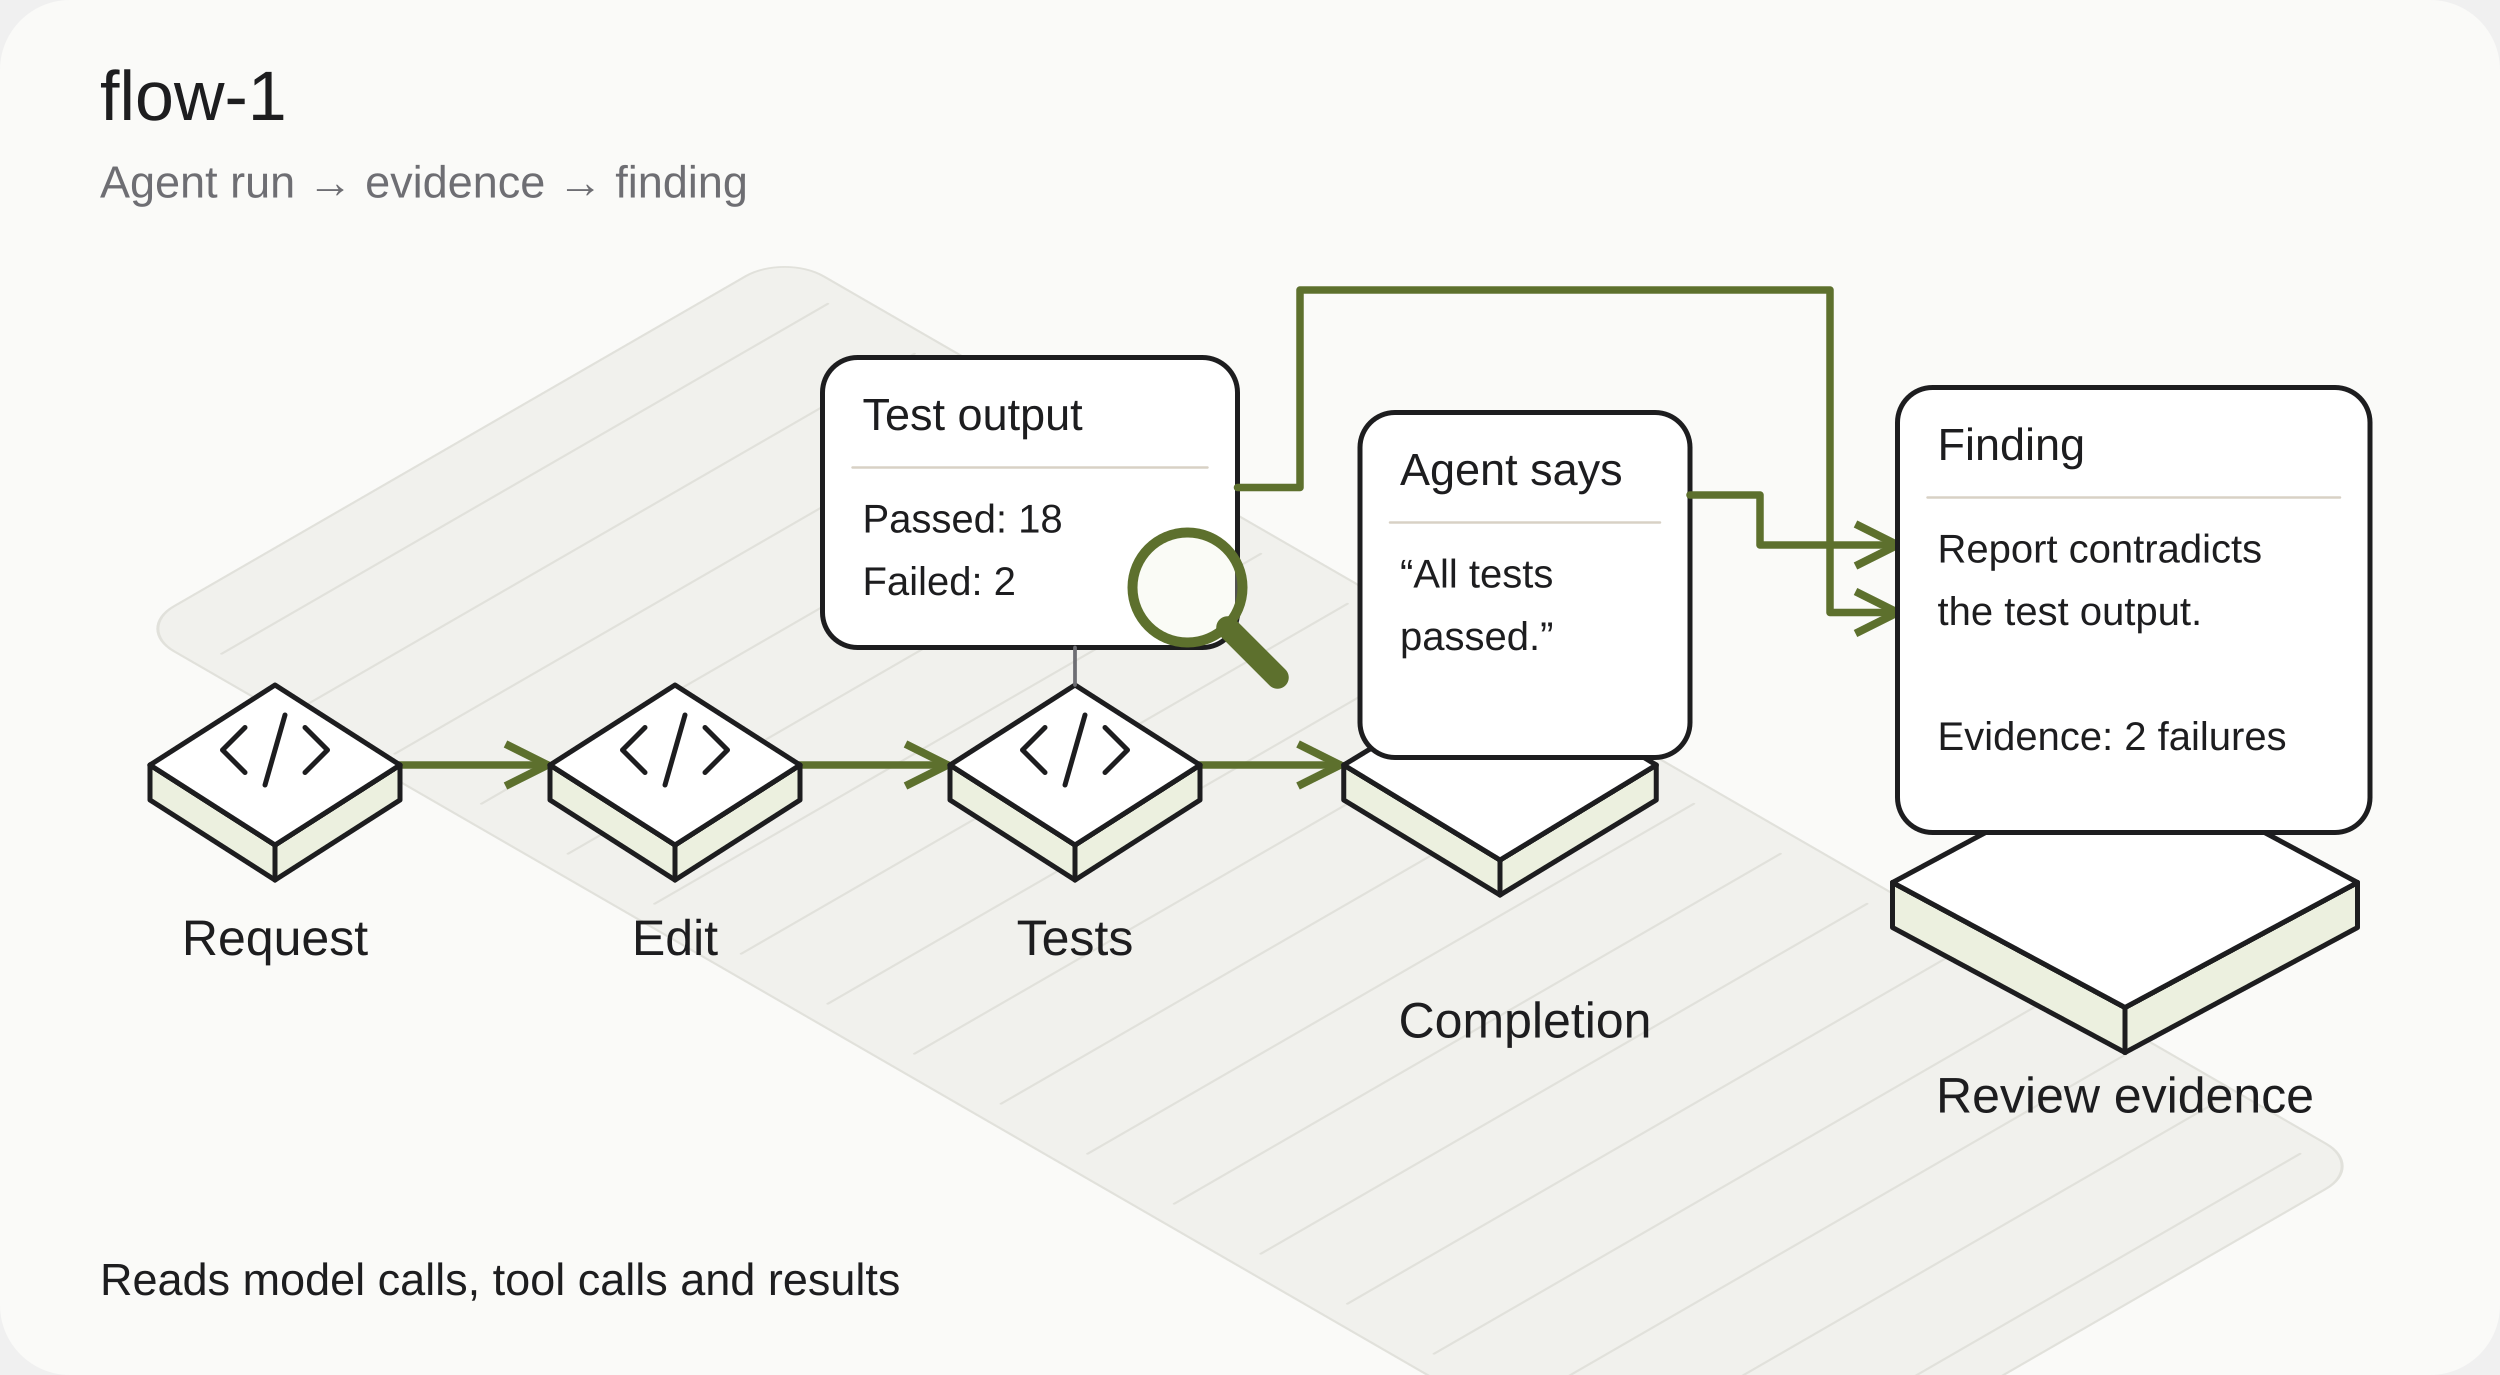
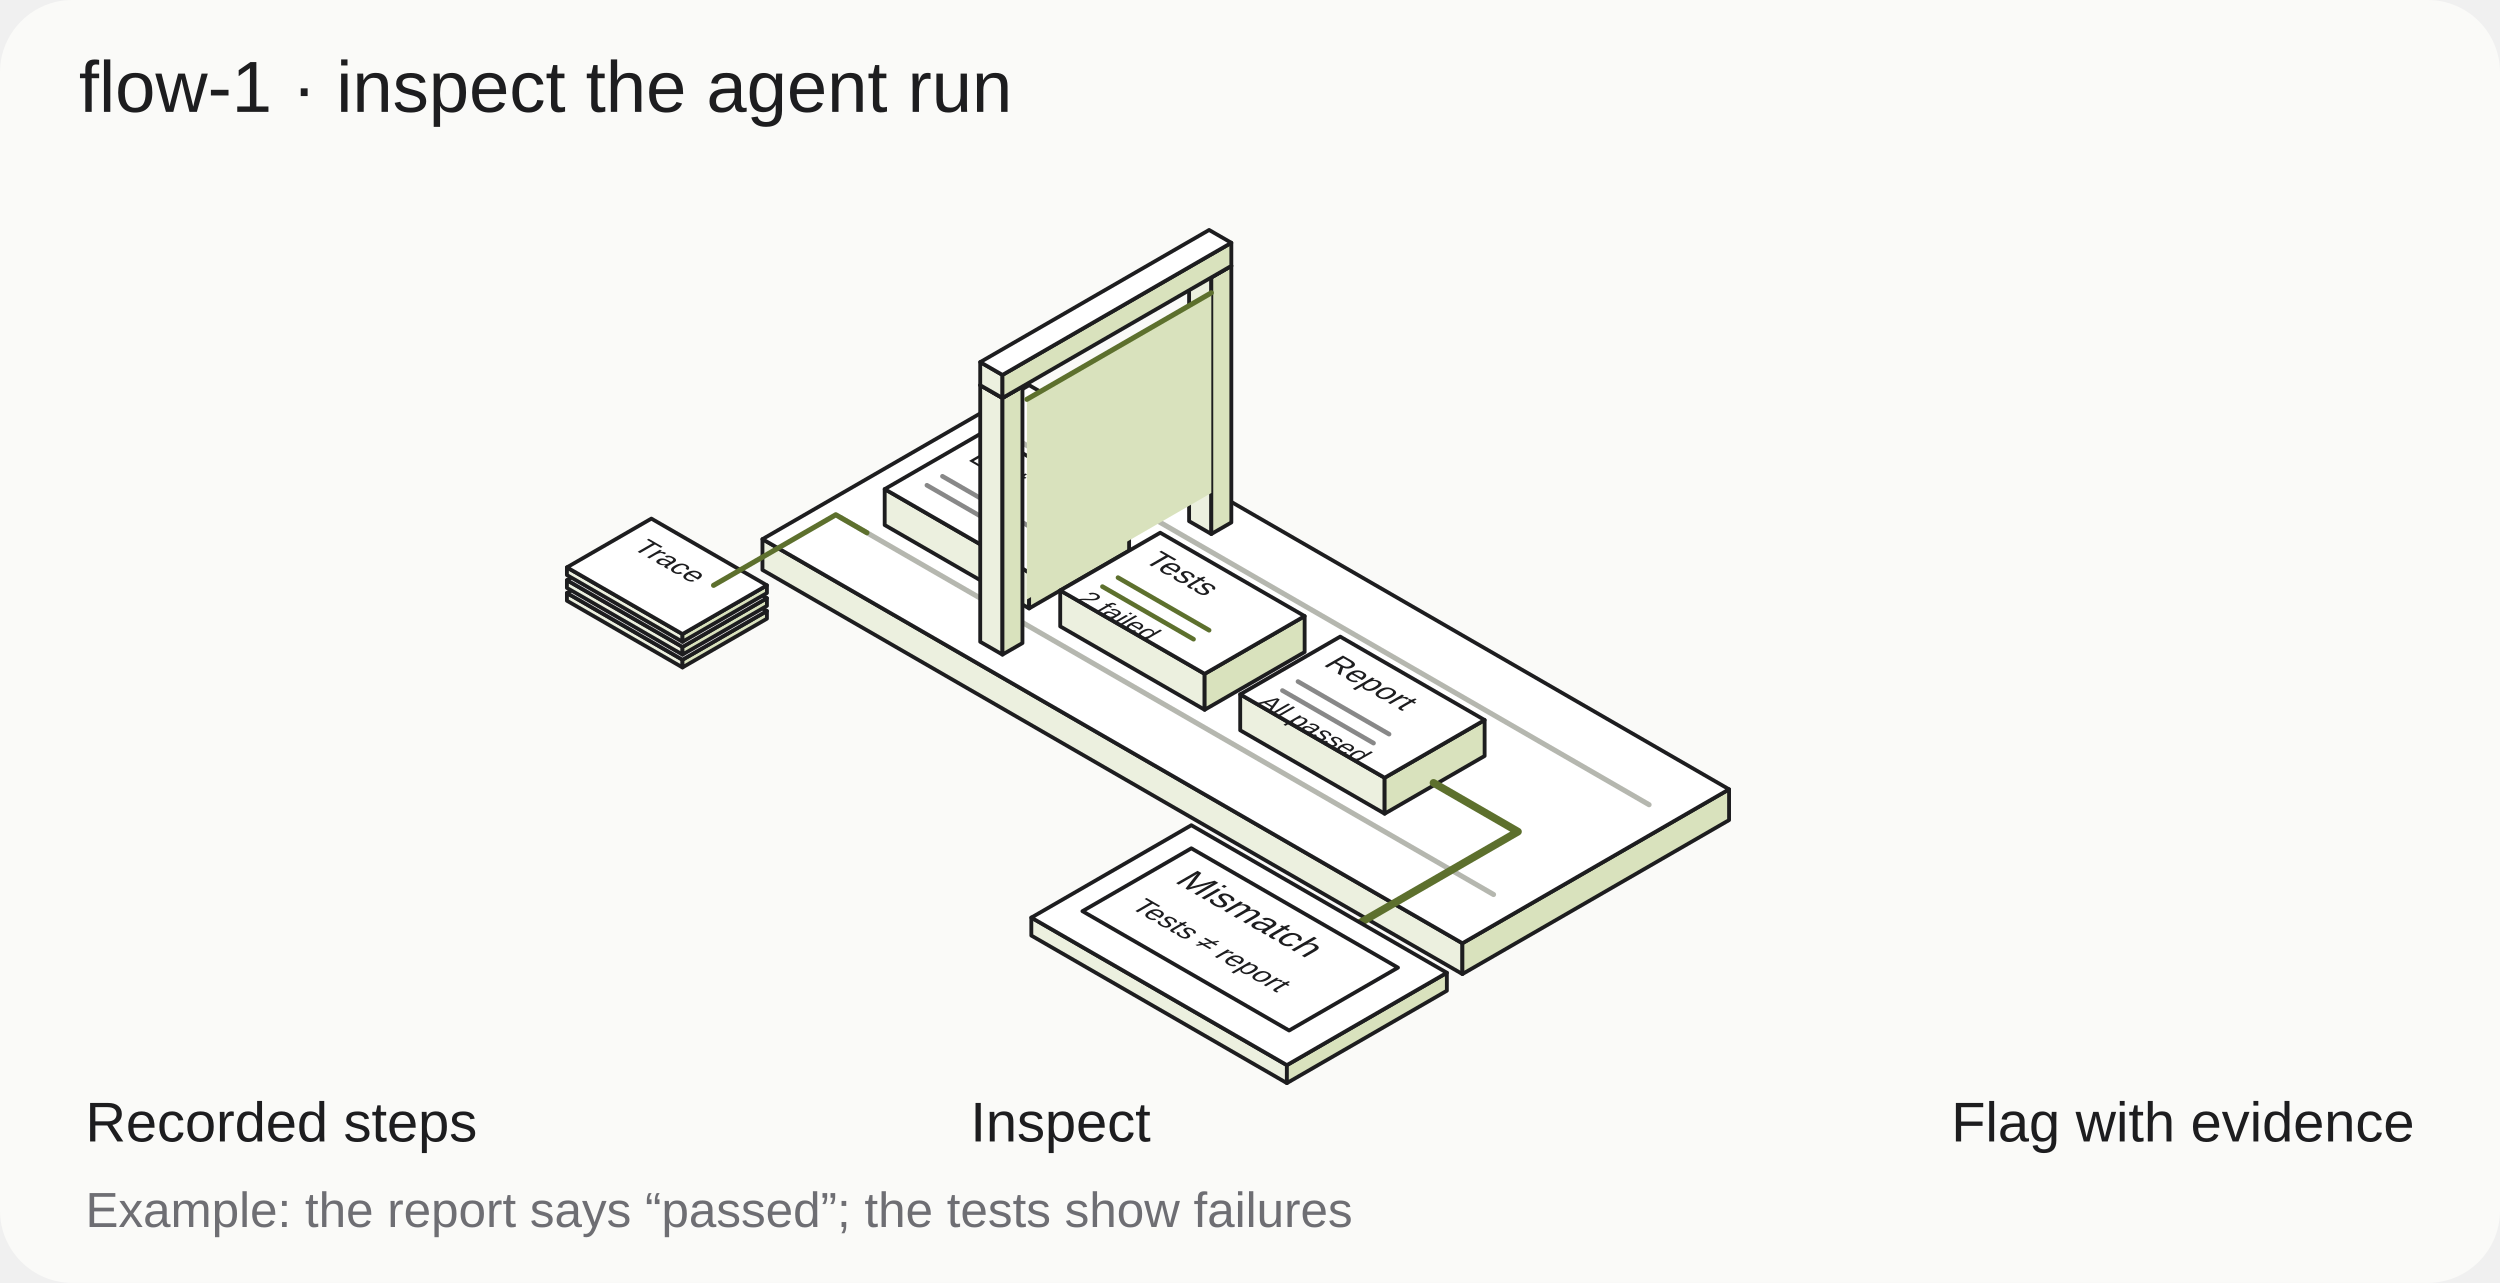
- <svg xmlns="http://www.w3.org/2000/svg" viewBox="0 0 1000 550" role="img" aria-labelledby="title desc">
-   <defs>
-     <marker id="arr" viewBox="0 0 10 10" refX="9" refY="5" markerWidth="7" markerHeight="7" orient="auto">
-       <path d="M1 1 L9 5 L1 9" fill="none" stroke="#5d702d" stroke-width="1.5" />
-     </marker>
-   </defs>
-   <rect width="1000" height="550" rx="28" fill="#fafaf8" />
-   <g font-family="Arial, Helvetica, sans-serif" stroke="#1d1d1f" stroke-width="2" stroke-linecap="round" stroke-linejoin="round">
-     <text x="40" y="48" font-size="28" text-anchor="start" fill="#1d1d1f" stroke="none">flow-1</text>
-     <text x="40" y="79" font-size="18" text-anchor="start" fill="#6e6e73" stroke="none">Agent run → evidence → finding</text>
-     <g transform="translate(500 359) matrix(.866 .5 -.866 .5 0 0)">
-       <rect x="-365.0" y="-150.0" width="730" height="300" rx="18" fill="#f1f1ed" stroke="#e1e1db" stroke-width="1" />
-       <path d="M-335 -140.0 V140.0" fill="none" stroke="#e1e1db" stroke-width="1" />
-       <path d="M-295 -140.0 V140.0" fill="none" stroke="#e1e1db" stroke-width="1" />
-       <path d="M-255 -140.0 V140.0" fill="none" stroke="#e1e1db" stroke-width="1" />
-       <path d="M-215 -140.0 V140.0" fill="none" stroke="#e1e1db" stroke-width="1" />
-       <path d="M-175 -140.0 V140.0" fill="none" stroke="#e1e1db" stroke-width="1" />
-       <path d="M-135 -140.0 V140.0" fill="none" stroke="#e1e1db" stroke-width="1" />
-       <path d="M-95 -140.0 V140.0" fill="none" stroke="#e1e1db" stroke-width="1" />
-       <path d="M-55 -140.0 V140.0" fill="none" stroke="#e1e1db" stroke-width="1" />
-       <path d="M-15 -140.0 V140.0" fill="none" stroke="#e1e1db" stroke-width="1" />
-       <path d="M25 -140.0 V140.0" fill="none" stroke="#e1e1db" stroke-width="1" />
-       <path d="M65 -140.0 V140.0" fill="none" stroke="#e1e1db" stroke-width="1" />
-       <path d="M105 -140.0 V140.0" fill="none" stroke="#e1e1db" stroke-width="1" />
-       <path d="M145 -140.0 V140.0" fill="none" stroke="#e1e1db" stroke-width="1" />
-       <path d="M185 -140.0 V140.0" fill="none" stroke="#e1e1db" stroke-width="1" />
-       <path d="M225 -140.0 V140.0" fill="none" stroke="#e1e1db" stroke-width="1" />
-       <path d="M265 -140.0 V140.0" fill="none" stroke="#e1e1db" stroke-width="1" />
-       <path d="M305 -140.0 V140.0" fill="none" stroke="#e1e1db" stroke-width="1" />
-       <path d="M345 -140.0 V140.0" fill="none" stroke="#e1e1db" stroke-width="1" />
+ <svg xmlns="http://www.w3.org/2000/svg" viewBox="0 0 760 390" role="img" aria-labelledby="title desc">
+   <rect width="760" height="390" rx="22" fill="#fafaf8" />
+   <g stroke="#1d1d1f" stroke-width="1.5" stroke-linecap="round" stroke-linejoin="round">
+     <text x="24" y="34" font-family="Arial,Helvetica,sans-serif" font-size="22" fill="#1d1d1f" stroke="none" text-anchor="start">flow-1 · inspect the agent run</text>
+     <g transform="translate(84 82) scale(0.78)">
+       <polygon points="189.47,117.00 462.27,274.50 462.27,262.50 189.47,105.00" fill="#ecf0df" stroke="#1d1d1f" />
+       <polygon points="566.20,214.50 462.27,274.50 462.27,262.50 566.20,202.50" fill="#d9e2bd" stroke="#1d1d1f" />
+       <polygon points="293.40,45.00 566.20,202.50 462.27,262.50 189.47,105.00" fill="white" stroke="#1d1d1f" />
+       <polyline points="280.41,61.50 535.02,208.50" fill="none" stroke="#b5b7af" stroke-width="2" />
+       <polyline points="219.79,96.50 474.40,243.50" fill="none" stroke="#b5b7af" stroke-width="2" />
+       <polygon points="237.11,99.50 293.40,132.00 293.40,118.00 237.11,85.50" fill="#ecf0df" stroke="#1d1d1f" />
+       <polygon points="332.37,109.50 293.40,132.00 293.40,118.00 332.37,95.50" fill="#d9e2bd" stroke="#1d1d1f" />
+       <polygon points="276.08,63.00 332.37,95.50 293.40,118.00 237.11,85.50" fill="white" stroke="#1d1d1f" />
+       <g transform="translate(269.15 74.00) matrix(.8660254 .5 -.8660254 .5 0 0)">
+         <text x="0" y="0" font-family="Arial,Helvetica,sans-serif" font-size="12" fill="#1d1d1f" stroke="none" text-anchor="start">Edit</text>
+       </g>
+       <polyline points="259.62,80.50 295.13,101.00" fill="none" stroke="#888" stroke-width="1.8" />
+       <polyline points="253.56,84.00 289.07,104.50" fill="none" stroke="#888" stroke-width="1.8" />
+       <polygon points="305.52,139.00 361.81,171.50 361.81,157.50 305.52,125.00" fill="#ecf0df" stroke="#1d1d1f" />
+       <polygon points="400.78,149.00 361.81,171.50 361.81,157.50 400.78,135.00" fill="#d9e2bd" stroke="#1d1d1f" />
+       <polygon points="344.49,102.50 400.78,135.00 361.81,157.50 305.52,125.00" fill="white" stroke="#1d1d1f" />
+       <g transform="translate(337.56 113.50) matrix(.8660254 .5 -.8660254 .5 0 0)">
+         <text x="0" y="0" font-family="Arial,Helvetica,sans-serif" font-size="12" fill="#1d1d1f" stroke="none" text-anchor="start">Tests</text>
+       </g>
+       <polyline points="328.04,120.00 363.55,140.50" fill="none" stroke="#5d702d" stroke-width="1.8" />
+       <polyline points="321.98,123.50 357.48,144.00" fill="none" stroke="#5d702d" stroke-width="1.8" />
+       <g transform="translate(311.58 128.50) matrix(.8660254 .5 -.8660254 .5 0 0)">
+         <text x="0" y="0" font-family="Arial,Helvetica,sans-serif" font-size="10" fill="#1d1d1f" stroke="none" text-anchor="start">2 failed</text>
+       </g>
+       <polygon points="375.67,179.50 431.96,212.00 431.96,198.00 375.67,165.50" fill="#ecf0df" stroke="#1d1d1f" />
+       <polygon points="470.93,189.50 431.96,212.00 431.96,198.00 470.93,175.50" fill="#d9e2bd" stroke="#1d1d1f" />
+       <polygon points="414.64,143.00 470.93,175.50 431.96,198.00 375.67,165.50" fill="white" stroke="#1d1d1f" />
+       <g transform="translate(407.71 154.00) matrix(.8660254 .5 -.8660254 .5 0 0)">
+         <text x="0" y="0" font-family="Arial,Helvetica,sans-serif" font-size="12" fill="#1d1d1f" stroke="none" text-anchor="start">Report</text>
+       </g>
+       <polyline points="398.19,160.50 433.69,181.00" fill="none" stroke="#888" stroke-width="1.8" />
+       <polyline points="392.12,164.00 427.63,184.50" fill="none" stroke="#888" stroke-width="1.8" />
+       <g transform="translate(381.73 169.00) matrix(.8660254 .5 -.8660254 .5 0 0)">
+         <text x="0" y="0" font-family="Arial,Helvetica,sans-serif" font-size="10" fill="#1d1d1f" stroke="none" text-anchor="start">All passed</text>
+       </g>
+       <polygon points="355.75,98.00 364.41,103.00 364.41,3.00 355.75,-2.00" fill="#ecf0df" stroke="#1d1d1f" />
+       <polygon points="372.21,98.50 364.41,103.00 364.41,3.00 372.21,-1.50" fill="#d9e2bd" stroke="#1d1d1f" />
+       <polygon points="363.55,-6.50 372.21,-1.50 364.41,3.00 355.75,-2.00" fill="white" stroke="#1d1d1f" />
+       <polygon points="274.34,145.00 283.01,150.00 283.01,50.00 274.34,45.00" fill="#ecf0df" stroke="#1d1d1f" />
+       <polygon points="290.80,145.50 283.01,150.00 283.01,50.00 290.80,45.50" fill="#d9e2bd" stroke="#1d1d1f" />
+       <polygon points="282.14,40.50 290.80,45.50 283.01,50.00 274.34,45.00" fill="white" stroke="#1d1d1f" />
+       <polygon points="274.34,45.00 283.01,50.00 283.01,41.00 274.34,36.00" fill="#ecf0df" stroke="#1d1d1f" />
+       <polygon points="372.21,-1.50 283.01,50.00 283.01,41.00 372.21,-10.50" fill="#d9e2bd" stroke="#1d1d1f" />
+       <polygon points="363.55,-15.50 372.21,-10.50 283.01,41.00 274.34,36.00" fill="white" stroke="#1d1d1f" />
+       <polygon points="364.41,9.00 292.53,50.50 292.53,128.50 364.41,87.00" fill="#d9e2bd" stroke="none" />
+       <polyline points="364.41,9.00 292.53,50.50" fill="none" stroke="#5d702d" stroke-width="2" />
+       <polyline points="451.01,200.00 483.92,219.00 410.31,261.50 390.39,250.00" fill="none" stroke="#5d702d" stroke-width="3" />
+       <polygon points="294.26,259.50 393.86,317.00 393.86,310.00 294.26,252.50" fill="#ecf0df" stroke="#1d1d1f" />
+       <polygon points="456.21,281.00 393.86,317.00 393.86,310.00 456.21,274.00" fill="#d9e2bd" stroke="#1d1d1f" />
+       <polygon points="356.62,216.50 456.21,274.00 393.86,310.00 294.26,252.50" fill="white" stroke="#1d1d1f" />
+       <polygon points="356.62,225.50 437.16,272.00 394.72,296.50 314.18,250.00" fill="white" stroke="#1d1d1f" />
+       <g transform="translate(349.69 238.50) matrix(.8660254 .5 -.8660254 .5 0 0)">
+         <text x="0" y="0" font-family="Arial,Helvetica,sans-serif" font-size="14" fill="#1d1d1f" stroke="none" text-anchor="start">Mismatch</text>
+       </g>
+       <g transform="translate(332.37 248.50) matrix(.8660254 .5 -.8660254 .5 0 0)">
+         <text x="0" y="0" font-family="Arial,Helvetica,sans-serif" font-size="11" fill="#1d1d1f" stroke="none" text-anchor="start">Tests ≠ report</text>
+       </g>
+       <polygon points="113.26,129.00 158.30,155.00 158.30,152.00 113.26,126.00" fill="#ecf0df" stroke="#1d1d1f" />
+       <polygon points="191.21,136.00 158.30,155.00 158.30,152.00 191.21,133.00" fill="#d9e2bd" stroke="#1d1d1f" />
+       <polygon points="146.17,107.00 191.21,133.00 158.30,152.00 113.26,126.00" fill="white" stroke="#1d1d1f" />
+       <polygon points="113.26,124.00 158.30,150.00 158.30,147.00 113.26,121.00" fill="#ecf0df" stroke="#1d1d1f" />
+       <polygon points="191.21,131.00 158.30,150.00 158.30,147.00 191.21,128.00" fill="#d9e2bd" stroke="#1d1d1f" />
+       <polygon points="146.17,102.00 191.21,128.00 158.30,147.00 113.26,121.00" fill="white" stroke="#1d1d1f" />
+       <polygon points="113.26,119.00 158.30,145.00 158.30,142.00 113.26,116.00" fill="#ecf0df" stroke="#1d1d1f" />
+       <polygon points="191.21,126.00 158.30,145.00 158.30,142.00 191.21,123.00" fill="#d9e2bd" stroke="#1d1d1f" />
+       <polygon points="146.17,97.00 191.21,123.00 158.30,142.00 113.26,116.00" fill="white" stroke="#1d1d1f" />
+       <g transform="translate(138.38 108.50) matrix(.8660254 .5 -.8660254 .5 0 0)">
+         <text x="0" y="0" font-family="Arial,Helvetica,sans-serif" font-size="11" fill="#1d1d1f" stroke="none" text-anchor="start">Trace</text>
+       </g>
+       <polyline points="170.42,123.00 218.05,95.50 230.18,102.50" fill="none" stroke="#5d702d" stroke-width="2" />
    </g>
-     <path d="M160 306 H219" fill="none" stroke="#5d702d" stroke-width="3" marker-end="url(#arr)" />
-     <path d="M320 306 H379" fill="none" stroke="#5d702d" stroke-width="3" marker-end="url(#arr)" />
-     <path d="M480 306 H536" fill="none" stroke="#5d702d" stroke-width="3" marker-end="url(#arr)" />
-     <path d="M60.0 306 L110 338.0 L160.0 306 v14 L110 352.0 L60.0 320 Z" fill="#ecf0df" stroke="#1d1d1f" />
-     <path d="M110 338.0 v14" stroke="#1d1d1f" />
-     <path d="M110 274.0 L160.0 306 L110 338.0 L60.0 306 Z" fill="white" stroke="#1d1d1f" />
-     <path d="M98 291 l-9,9 9,9 M122 291 l9,9 -9,9 M114 286 l-8,28" fill="none" stroke="#1d1d1f" stroke-width="2" />
-     <text x="110" y="382" font-size="20" text-anchor="middle" fill="#1d1d1f" stroke="none">Request</text>
-     <path d="M220.0 306 L270 338.0 L320.0 306 v14 L270 352.0 L220.0 320 Z" fill="#ecf0df" stroke="#1d1d1f" />
-     <path d="M270 338.0 v14" stroke="#1d1d1f" />
-     <path d="M270 274.0 L320.0 306 L270 338.0 L220.0 306 Z" fill="white" stroke="#1d1d1f" />
-     <path d="M258 291 l-9,9 9,9 M282 291 l9,9 -9,9 M274 286 l-8,28" fill="none" stroke="#1d1d1f" stroke-width="2" />
-     <text x="270" y="382" font-size="20" text-anchor="middle" fill="#1d1d1f" stroke="none">Edit</text>
-     <path d="M380.0 306 L430 338.0 L480.0 306 v14 L430 352.0 L380.0 320 Z" fill="#ecf0df" stroke="#1d1d1f" />
-     <path d="M430 338.0 v14" stroke="#1d1d1f" />
-     <path d="M430 274.0 L480.0 306 L430 338.0 L380.0 306 Z" fill="white" stroke="#1d1d1f" />
-     <path d="M418 291 l-9,9 9,9 M442 291 l9,9 -9,9 M434 286 l-8,28" fill="none" stroke="#1d1d1f" stroke-width="2" />
-     <text x="430" y="382" font-size="20" text-anchor="middle" fill="#1d1d1f" stroke="none">Tests</text>
-     <path d="M537.5 306 L600 344.0 L662.5 306 v14 L600 358.0 L537.5 320 Z" fill="#ecf0df" stroke="#1d1d1f" />
-     <path d="M600 344.0 v14" stroke="#1d1d1f" />
-     <path d="M600 268.0 L662.5 306 L600 344.0 L537.5 306 Z" fill="white" stroke="#1d1d1f" />
-     <rect x="544" y="165" width="132" height="138" rx="14" fill="white" />
-     <text x="560" y="194" font-size="18" text-anchor="start" fill="#1d1d1f" stroke="none">Agent says</text>
-     <path d="M556 209 H664" fill="none" stroke="#d8d1c5" stroke-width="1" />
-     <text x="560" y="235" font-size="16" text-anchor="start" fill="#1d1d1f" stroke="none">“All tests</text>
-     <text x="560" y="260" font-size="16" text-anchor="start" fill="#1d1d1f" stroke="none">passed.”</text>
-     <text x="610" y="415" font-size="20" text-anchor="middle" fill="#1d1d1f" stroke="none">Completion</text>
-     <rect x="329" y="143" width="166" height="116" rx="14" fill="white" />
-     <text x="345" y="172" font-size="18" text-anchor="start" fill="#1d1d1f" stroke="none">Test output</text>
-     <path d="M341 187 H483" fill="none" stroke="#d8d1c5" stroke-width="1" />
-     <text x="345" y="213" font-size="16" text-anchor="start" fill="#1d1d1f" stroke="none">Passed: 18</text>
-     <text x="345" y="238" font-size="16" text-anchor="start" fill="#1d1d1f" stroke="none">Failed: 2</text>
-     <path d="M430 259 V274" fill="none" stroke="#6e6e73" stroke-width="1.5" />
-     <circle cx="475" cy="235" r="22" fill="#ecf0df" fill-opacity=".25" stroke="#5d702d" stroke-width="4" />
-     <path d="M491 251 L511 271" fill="none" stroke="#5d702d" stroke-width="9" />
-     <path d="M495 195 H520 V116 H732 V245 H759" fill="none" stroke="#5d702d" stroke-width="3" marker-end="url(#arr)" />
-     <path d="M676 198 H704 V218 H759" fill="none" stroke="#5d702d" stroke-width="3" marker-end="url(#arr)" />
-     <path d="M757.0 353 L850 403.0 L943.0 353 v18 L850 421.0 L757.0 371 Z" fill="#ecf0df" stroke="#1d1d1f" />
-     <path d="M850 403.0 v18" stroke="#1d1d1f" />
-     <path d="M850 303.0 L943.0 353 L850 403.0 L757.0 353 Z" fill="white" stroke="#1d1d1f" />
-     <rect x="759" y="155" width="189" height="178" rx="14" fill="white" />
-     <text x="775" y="184" font-size="18" text-anchor="start" fill="#1d1d1f" stroke="none">Finding</text>
-     <path d="M771 199 H936" fill="none" stroke="#d8d1c5" stroke-width="1" />
-     <text x="775" y="225" font-size="16" text-anchor="start" fill="#1d1d1f" stroke="none">Report contradicts</text>
-     <text x="775" y="250" font-size="16" text-anchor="start" fill="#1d1d1f" stroke="none">the test output.</text>
-     <text x="775" y="275" font-size="16" text-anchor="start" fill="#1d1d1f" stroke="none" />
-     <text x="775" y="300" font-size="16" text-anchor="start" fill="#1d1d1f" stroke="none">Evidence: 2 failures</text>
-     <text x="850" y="445" font-size="20" text-anchor="middle" fill="#1d1d1f" stroke="none">Review evidence</text>
-     <text x="40" y="518" font-size="18" text-anchor="start" fill="#1d1d1f" stroke="none">Reads model calls, tool calls and results</text>
+     <text x="26" y="347" font-family="Arial,Helvetica,sans-serif" font-size="17" fill="#1d1d1f" stroke="none" text-anchor="start">Recorded steps</text>
+     <text x="295" y="347" font-family="Arial,Helvetica,sans-serif" font-size="17" fill="#1d1d1f" stroke="none" text-anchor="start">Inspect</text>
+     <text x="734" y="347" font-family="Arial,Helvetica,sans-serif" font-size="17" fill="#1d1d1f" stroke="none" text-anchor="end">Flag with evidence</text>
+     <text x="26" y="373" font-family="Arial,Helvetica,sans-serif" font-size="15" fill="#6e6e73" stroke="none" text-anchor="start">Example: the report says “passed”; the tests show failures</text>
  </g>
</svg>
